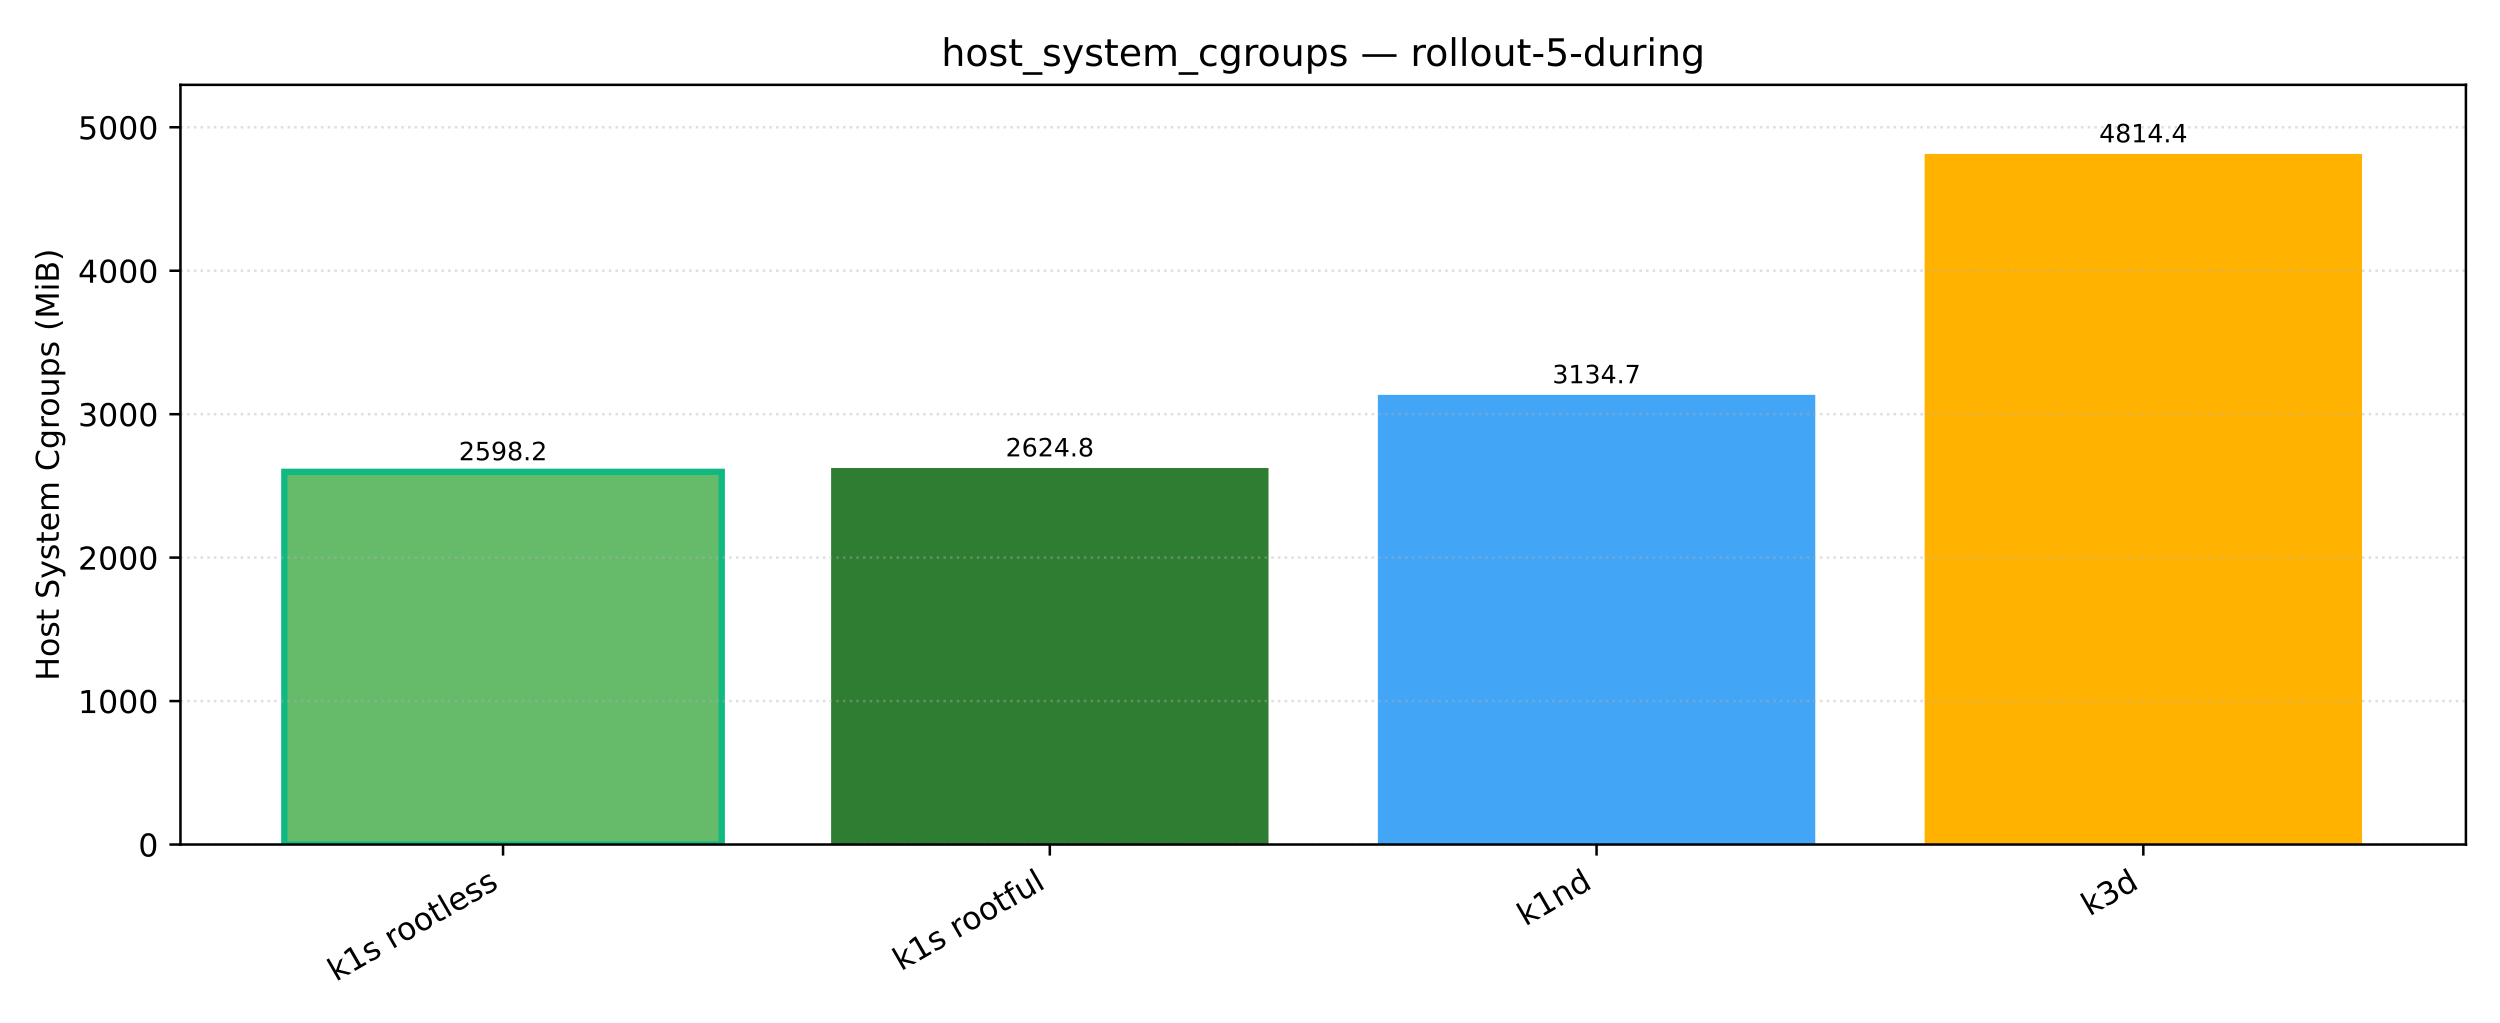
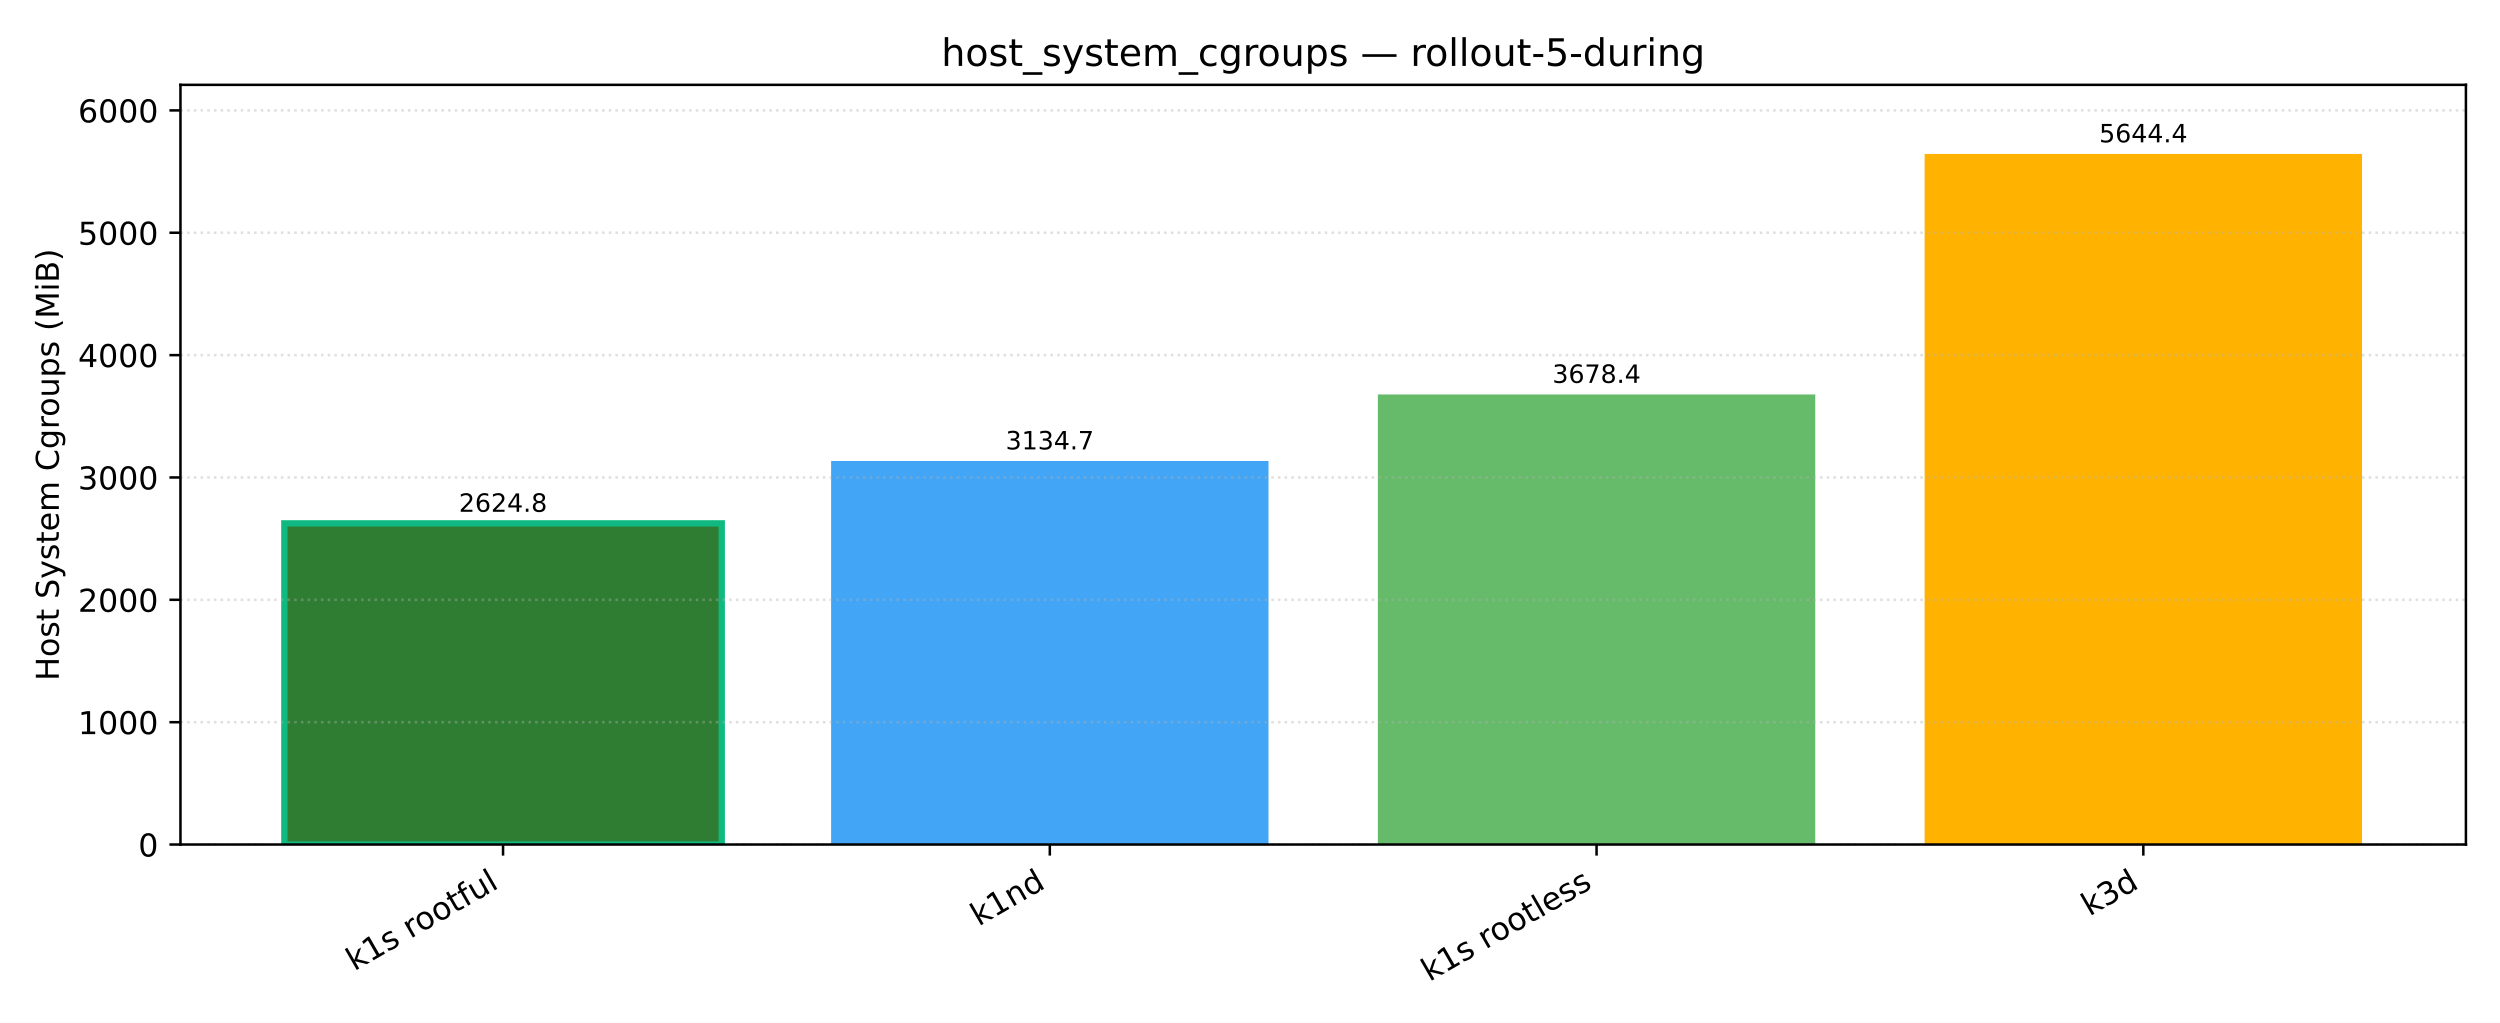
<svg xmlns="http://www.w3.org/2000/svg" xmlns:xlink="http://www.w3.org/1999/xlink" width="792pt" height="324pt" viewBox="0 0 792 324" version="1.1">
  <defs>
    <style type="text/css">*{stroke-linejoin: round; stroke-linecap: butt}</style>
  </defs>
  <g id="figure_1">
    <g id="patch_1">
      <path d="M 0 324  L 792 324  L 792 0  L 0 0  z " style="fill: #ffffff" />
    </g>
    <g id="axes_1">
      <g id="patch_2">
        <path d="M 57.17 267.545  L 781.2 267.545  L 781.2 26.88  L 57.17 26.88  z " style="fill: #ffffff" />
      </g>
      <g id="patch_3">
-         <path d="M 90.08 267.545  L 228.651 267.545  L 228.651 149.472  L 90.08 149.472  z " clip-path="url(#p14ec19c409)" style="fill: #66bb6a; stroke: #10b981; stroke-width: 2; stroke-linejoin: miter" />
+         <path d="M 90.08 267.545  L 228.651 267.545  L 228.651 165.802  L 90.08 165.802  z " clip-path="url(#p4b2a59305a)" style="fill: #2e7d32; stroke: #10b981; stroke-width: 2; stroke-linejoin: miter" />
      </g>
      <g id="patch_4">
-         <path d="M 263.293 267.545  L 401.864 267.545  L 401.864 148.261  L 263.293 148.261  z " clip-path="url(#p14ec19c409)" style="fill: #2e7d32" />
+         <path d="M 263.293 267.545  L 401.864 267.545  L 401.864 146.037  L 263.293 146.037  z " clip-path="url(#p4b2a59305a)" style="fill: #42a5f5" />
      </g>
      <g id="patch_5">
-         <path d="M 436.506 267.545  L 575.077 267.545  L 575.077 125.089  L 436.506 125.089  z " clip-path="url(#p14ec19c409)" style="fill: #42a5f5" />
+         <path d="M 436.506 267.545  L 575.077 267.545  L 575.077 124.965  L 436.506 124.965  z " clip-path="url(#p4b2a59305a)" style="fill: #66bb6a" />
      </g>
      <g id="patch_6">
-         <path d="M 609.719 267.545  L 748.29 267.545  L 748.29 48.759  L 609.719 48.759  z " clip-path="url(#p14ec19c409)" style="fill: #ffb300" />
+         <path d="M 609.719 267.545  L 748.29 267.545  L 748.29 48.759  L 609.719 48.759  z " clip-path="url(#p4b2a59305a)" style="fill: #ffb300" />
      </g>
      <g id="matplotlib.axis_1">
        <g id="xtick_1">
          <g id="line2d_1">
            <defs>
-               <path id="m7457f2941b" d="M 0 0  L 0 3.5  " style="stroke: #000000; stroke-width: 0.8" />
+               <path id="m7d99dac253" d="M 0 0  L 0 3.5  " style="stroke: #000000; stroke-width: 0.8" />
            </defs>
            <g>
-               <use xlink:href="#m7457f2941b" x="159.366" y="267.545" style="stroke: #000000; stroke-width: 0.8" />
+               <use xlink:href="#m7d99dac253" x="159.366" y="267.545" style="stroke: #000000; stroke-width: 0.8" />
            </g>
          </g>
          <g id="text_1">
-             <g transform="translate(106.4211 311.0931) rotate(-30) scale(0.1 -0.1)">
+             <g transform="translate(112.2356 307.7361) rotate(-30) scale(0.1 -0.1)">
              <defs>
                <path id="DejaVuSans-6b" d="M 581 4863  L 1159 4863  L 1159 1991  L 2875 3500  L 3609 3500  L 1753 1863  L 3688 0  L 2938 0  L 1159 1709  L 1159 0  L 581 0  L 581 4863  z " transform="scale(0.015625)" />
                <path id="DejaVuSans-31" d="M 794 531  L 1825 531  L 1825 4091  L 703 3866  L 703 4441  L 1819 4666  L 2450 4666  L 2450 531  L 3481 531  L 3481 0  L 794 0  L 794 531  z " transform="scale(0.015625)" />
                <path id="DejaVuSans-73" d="M 2834 3397  L 2834 2853  Q 2591 2978 2328 3040  Q 2066 3103 1784 3103  Q 1356 3103 1142 2972  Q 928 2841 928 2578  Q 928 2378 1081 2264  Q 1234 2150 1697 2047  L 1894 2003  Q 2506 1872 2764 1633  Q 3022 1394 3022 966  Q 3022 478 2636 193  Q 2250 -91 1575 -91  Q 1294 -91 989 -36  Q 684 19 347 128  L 347 722  Q 666 556 975 473  Q 1284 391 1588 391  Q 1994 391 2212 530  Q 2431 669 2431 922  Q 2431 1156 2273 1281  Q 2116 1406 1581 1522  L 1381 1569  Q 847 1681 609 1914  Q 372 2147 372 2553  Q 372 3047 722 3315  Q 1072 3584 1716 3584  Q 2034 3584 2315 3537  Q 2597 3491 2834 3397  z " transform="scale(0.015625)" />
                <path id="DejaVuSans-20" transform="scale(0.015625)" />
                <path id="DejaVuSans-72" d="M 2631 2963  Q 2534 3019 2420 3045  Q 2306 3072 2169 3072  Q 1681 3072 1420 2755  Q 1159 2438 1159 1844  L 1159 0  L 581 0  L 581 3500  L 1159 3500  L 1159 2956  Q 1341 3275 1631 3429  Q 1922 3584 2338 3584  Q 2397 3584 2469 3576  Q 2541 3569 2628 3553  L 2631 2963  z " transform="scale(0.015625)" />
                <path id="DejaVuSans-6f" d="M 1959 3097  Q 1497 3097 1228 2736  Q 959 2375 959 1747  Q 959 1119 1226 758  Q 1494 397 1959 397  Q 2419 397 2687 759  Q 2956 1122 2956 1747  Q 2956 2369 2687 2733  Q 2419 3097 1959 3097  z M 1959 3584  Q 2709 3584 3137 3096  Q 3566 2609 3566 1747  Q 3566 888 3137 398  Q 2709 -91 1959 -91  Q 1206 -91 779 398  Q 353 888 353 1747  Q 353 2609 779 3096  Q 1206 3584 1959 3584  z " transform="scale(0.015625)" />
                <path id="DejaVuSans-74" d="M 1172 4494  L 1172 3500  L 2356 3500  L 2356 3053  L 1172 3053  L 1172 1153  Q 1172 725 1289 603  Q 1406 481 1766 481  L 2356 481  L 2356 0  L 1766 0  Q 1100 0 847 248  Q 594 497 594 1153  L 594 3053  L 172 3053  L 172 3500  L 594 3500  L 594 4494  L 1172 4494  z " transform="scale(0.015625)" />
+                 <path id="DejaVuSans-66" d="M 2375 4863  L 2375 4384  L 1825 4384  Q 1516 4384 1395 4259  Q 1275 4134 1275 3809  L 1275 3500  L 2222 3500  L 2222 3053  L 1275 3053  L 1275 0  L 697 0  L 697 3053  L 147 3053  L 147 3500  L 697 3500  L 697 3744  Q 697 4328 969 4595  Q 1241 4863 1831 4863  L 2375 4863  z " transform="scale(0.015625)" />
+                 <path id="DejaVuSans-75" d="M 544 1381  L 544 3500  L 1119 3500  L 1119 1403  Q 1119 906 1312 657  Q 1506 409 1894 409  Q 2359 409 2629 706  Q 2900 1003 2900 1516  L 2900 3500  L 3475 3500  L 3475 0  L 2900 0  L 2900 538  Q 2691 219 2414 64  Q 2138 -91 1772 -91  Q 1169 -91 856 284  Q 544 659 544 1381  z M 1991 3584  L 1991 3584  z " transform="scale(0.015625)" />
                <path id="DejaVuSans-6c" d="M 603 4863  L 1178 4863  L 1178 0  L 603 0  L 603 4863  z " transform="scale(0.015625)" />
+               </defs>
+               <use xlink:href="#DejaVuSans-6b" />
+               <use xlink:href="#DejaVuSans-31" transform="translate(57.91016 0)" />
+               <use xlink:href="#DejaVuSans-73" transform="translate(121.5332 0)" />
+               <use xlink:href="#DejaVuSans-20" transform="translate(173.6328 0)" />
+               <use xlink:href="#DejaVuSans-72" transform="translate(205.4199 0)" />
+               <use xlink:href="#DejaVuSans-6f" transform="translate(244.2832 0)" />
+               <use xlink:href="#DejaVuSans-6f" transform="translate(305.4648 0)" />
+               <use xlink:href="#DejaVuSans-74" transform="translate(366.6465 0)" />
+               <use xlink:href="#DejaVuSans-66" transform="translate(405.8555 0)" />
+               <use xlink:href="#DejaVuSans-75" transform="translate(441.0605 0)" />
+               <use xlink:href="#DejaVuSans-6c" transform="translate(504.4395 0)" />
+             </g>
+           </g>
+         </g>
+         <g id="xtick_2">
+           <g id="line2d_2">
+             <g>
+               <use xlink:href="#m7d99dac253" x="332.579" y="267.545" style="stroke: #000000; stroke-width: 0.8" />
+             </g>
+           </g>
+           <g id="text_2">
+             <g transform="translate(310.0274 293.5454) rotate(-30) scale(0.1 -0.1)">
+               <defs>
+                 <path id="DejaVuSans-6e" d="M 3513 2113  L 3513 0  L 2938 0  L 2938 2094  Q 2938 2591 2744 2837  Q 2550 3084 2163 3084  Q 1697 3084 1428 2787  Q 1159 2491 1159 1978  L 1159 0  L 581 0  L 581 3500  L 1159 3500  L 1159 2956  Q 1366 3272 1645 3428  Q 1925 3584 2291 3584  Q 2894 3584 3203 3211  Q 3513 2838 3513 2113  z " transform="scale(0.015625)" />
+                 <path id="DejaVuSans-64" d="M 2906 2969  L 2906 4863  L 3481 4863  L 3481 0  L 2906 0  L 2906 525  Q 2725 213 2448 61  Q 2172 -91 1784 -91  Q 1150 -91 751 415  Q 353 922 353 1747  Q 353 2572 751 3078  Q 1150 3584 1784 3584  Q 2172 3584 2448 3432  Q 2725 3281 2906 2969  z M 947 1747  Q 947 1113 1208 752  Q 1469 391 1925 391  Q 2381 391 2643 752  Q 2906 1113 2906 1747  Q 2906 2381 2643 2742  Q 2381 3103 1925 3103  Q 1469 3103 1208 2742  Q 947 2381 947 1747  z " transform="scale(0.015625)" />
+               </defs>
+               <use xlink:href="#DejaVuSans-6b" />
+               <use xlink:href="#DejaVuSans-31" transform="translate(57.91016 0)" />
+               <use xlink:href="#DejaVuSans-6e" transform="translate(121.5332 0)" />
+               <use xlink:href="#DejaVuSans-64" transform="translate(184.9121 0)" />
+             </g>
+           </g>
+         </g>
+         <g id="xtick_3">
+           <g id="line2d_3">
+             <g>
+               <use xlink:href="#m7d99dac253" x="505.791" y="267.545" style="stroke: #000000; stroke-width: 0.8" />
+             </g>
+           </g>
+           <g id="text_3">
+             <g transform="translate(452.8469 311.0931) rotate(-30) scale(0.1 -0.1)">
+               <defs>
                <path id="DejaVuSans-65" d="M 3597 1894  L 3597 1613  L 953 1613  Q 991 1019 1311 708  Q 1631 397 2203 397  Q 2534 397 2845 478  Q 3156 559 3463 722  L 3463 178  Q 3153 47 2828 -22  Q 2503 -91 2169 -91  Q 1331 -91 842 396  Q 353 884 353 1716  Q 353 2575 817 3079  Q 1281 3584 2069 3584  Q 2775 3584 3186 3129  Q 3597 2675 3597 1894  z M 3022 2063  Q 3016 2534 2758 2815  Q 2500 3097 2075 3097  Q 1594 3097 1305 2825  Q 1016 2553 972 2059  L 3022 2063  z " transform="scale(0.015625)" />
              </defs>
              <use xlink:href="#DejaVuSans-6b" />
              <use xlink:href="#DejaVuSans-31" transform="translate(57.91016 0)" />
              <use xlink:href="#DejaVuSans-73" transform="translate(121.5332 0)" />
              <use xlink:href="#DejaVuSans-20" transform="translate(173.6328 0)" />
              <use xlink:href="#DejaVuSans-72" transform="translate(205.4199 0)" />
              <use xlink:href="#DejaVuSans-6f" transform="translate(244.2832 0)" />
              <use xlink:href="#DejaVuSans-6f" transform="translate(305.4648 0)" />
              <use xlink:href="#DejaVuSans-74" transform="translate(366.6465 0)" />
              <use xlink:href="#DejaVuSans-6c" transform="translate(405.8555 0)" />
              <use xlink:href="#DejaVuSans-65" transform="translate(433.6387 0)" />
              <use xlink:href="#DejaVuSans-73" transform="translate(495.1621 0)" />
              <use xlink:href="#DejaVuSans-73" transform="translate(547.2617 0)" />
            </g>
          </g>
        </g>
-         <g id="xtick_2">
-           <g id="line2d_2">
-             <g>
-               <use xlink:href="#m7457f2941b" x="332.579" y="267.545" style="stroke: #000000; stroke-width: 0.8" />
-             </g>
-           </g>
-           <g id="text_2">
-             <g transform="translate(285.4486 307.7361) rotate(-30) scale(0.1 -0.1)">
-               <defs>
-                 <path id="DejaVuSans-66" d="M 2375 4863  L 2375 4384  L 1825 4384  Q 1516 4384 1395 4259  Q 1275 4134 1275 3809  L 1275 3500  L 2222 3500  L 2222 3053  L 1275 3053  L 1275 0  L 697 0  L 697 3053  L 147 3053  L 147 3500  L 697 3500  L 697 3744  Q 697 4328 969 4595  Q 1241 4863 1831 4863  L 2375 4863  z " transform="scale(0.015625)" />
-                 <path id="DejaVuSans-75" d="M 544 1381  L 544 3500  L 1119 3500  L 1119 1403  Q 1119 906 1312 657  Q 1506 409 1894 409  Q 2359 409 2629 706  Q 2900 1003 2900 1516  L 2900 3500  L 3475 3500  L 3475 0  L 2900 0  L 2900 538  Q 2691 219 2414 64  Q 2138 -91 1772 -91  Q 1169 -91 856 284  Q 544 659 544 1381  z M 1991 3584  L 1991 3584  z " transform="scale(0.015625)" />
-               </defs>
-               <use xlink:href="#DejaVuSans-6b" />
-               <use xlink:href="#DejaVuSans-31" transform="translate(57.91016 0)" />
-               <use xlink:href="#DejaVuSans-73" transform="translate(121.5332 0)" />
-               <use xlink:href="#DejaVuSans-20" transform="translate(173.6328 0)" />
-               <use xlink:href="#DejaVuSans-72" transform="translate(205.4199 0)" />
-               <use xlink:href="#DejaVuSans-6f" transform="translate(244.2832 0)" />
-               <use xlink:href="#DejaVuSans-6f" transform="translate(305.4648 0)" />
-               <use xlink:href="#DejaVuSans-74" transform="translate(366.6465 0)" />
-               <use xlink:href="#DejaVuSans-66" transform="translate(405.8555 0)" />
-               <use xlink:href="#DejaVuSans-75" transform="translate(441.0605 0)" />
-               <use xlink:href="#DejaVuSans-6c" transform="translate(504.4395 0)" />
-             </g>
-           </g>
-         </g>
-         <g id="xtick_3">
-           <g id="line2d_3">
-             <g>
-               <use xlink:href="#m7457f2941b" x="505.791" y="267.545" style="stroke: #000000; stroke-width: 0.8" />
-             </g>
-           </g>
-           <g id="text_3">
-             <g transform="translate(483.2404 293.5454) rotate(-30) scale(0.1 -0.1)">
-               <defs>
-                 <path id="DejaVuSans-6e" d="M 3513 2113  L 3513 0  L 2938 0  L 2938 2094  Q 2938 2591 2744 2837  Q 2550 3084 2163 3084  Q 1697 3084 1428 2787  Q 1159 2491 1159 1978  L 1159 0  L 581 0  L 581 3500  L 1159 3500  L 1159 2956  Q 1366 3272 1645 3428  Q 1925 3584 2291 3584  Q 2894 3584 3203 3211  Q 3513 2838 3513 2113  z " transform="scale(0.015625)" />
-                 <path id="DejaVuSans-64" d="M 2906 2969  L 2906 4863  L 3481 4863  L 3481 0  L 2906 0  L 2906 525  Q 2725 213 2448 61  Q 2172 -91 1784 -91  Q 1150 -91 751 415  Q 353 922 353 1747  Q 353 2572 751 3078  Q 1150 3584 1784 3584  Q 2172 3584 2448 3432  Q 2725 3281 2906 2969  z M 947 1747  Q 947 1113 1208 752  Q 1469 391 1925 391  Q 2381 391 2643 752  Q 2906 1113 2906 1747  Q 2906 2381 2643 2742  Q 2381 3103 1925 3103  Q 1469 3103 1208 2742  Q 947 2381 947 1747  z " transform="scale(0.015625)" />
-               </defs>
-               <use xlink:href="#DejaVuSans-6b" />
-               <use xlink:href="#DejaVuSans-31" transform="translate(57.91016 0)" />
-               <use xlink:href="#DejaVuSans-6e" transform="translate(121.5332 0)" />
-               <use xlink:href="#DejaVuSans-64" transform="translate(184.9121 0)" />
-             </g>
-           </g>
-         </g>
        <g id="xtick_4">
          <g id="line2d_4">
            <g>
-               <use xlink:href="#m7457f2941b" x="679.004" y="267.545" style="stroke: #000000; stroke-width: 0.8" />
+               <use xlink:href="#m7d99dac253" x="679.004" y="267.545" style="stroke: #000000; stroke-width: 0.8" />
            </g>
          </g>
          <g id="text_4">
            <g transform="translate(661.9417 290.3767) rotate(-30) scale(0.1 -0.1)">
              <defs>
                <path id="DejaVuSans-33" d="M 2597 2516  Q 3050 2419 3304 2112  Q 3559 1806 3559 1356  Q 3559 666 3084 287  Q 2609 -91 1734 -91  Q 1441 -91 1130 -33  Q 819 25 488 141  L 488 750  Q 750 597 1062 519  Q 1375 441 1716 441  Q 2309 441 2620 675  Q 2931 909 2931 1356  Q 2931 1769 2642 2001  Q 2353 2234 1838 2234  L 1294 2234  L 1294 2753  L 1863 2753  Q 2328 2753 2575 2939  Q 2822 3125 2822 3475  Q 2822 3834 2567 4026  Q 2313 4219 1838 4219  Q 1578 4219 1281 4162  Q 984 4106 628 3988  L 628 4550  Q 988 4650 1302 4700  Q 1616 4750 1894 4750  Q 2613 4750 3031 4423  Q 3450 4097 3450 3541  Q 3450 3153 3228 2886  Q 3006 2619 2597 2516  z " transform="scale(0.015625)" />
              </defs>
              <use xlink:href="#DejaVuSans-6b" />
              <use xlink:href="#DejaVuSans-33" transform="translate(57.91016 0)" />
              <use xlink:href="#DejaVuSans-64" transform="translate(121.5332 0)" />
            </g>
          </g>
        </g>
      </g>
      <g id="matplotlib.axis_2">
        <g id="ytick_1">
          <g id="line2d_5">
-             <path d="M 57.17 267.545  L 781.2 267.545  " clip-path="url(#p14ec19c409)" style="fill: none; stroke-dasharray: 0.8,1.32; stroke-dashoffset: 0; stroke: #b0b0b0; stroke-opacity: 0.4; stroke-width: 0.8" />
+             <path d="M 57.17 267.545  L 781.2 267.545  " clip-path="url(#p4b2a59305a)" style="fill: none; stroke-dasharray: 0.8,1.32; stroke-dashoffset: 0; stroke: #b0b0b0; stroke-opacity: 0.4; stroke-width: 0.8" />
          </g>
          <g id="line2d_6">
            <defs>
-               <path id="me8dd7cc684" d="M 0 0  L -3.5 0  " style="stroke: #000000; stroke-width: 0.8" />
+               <path id="md6ba65a6aa" d="M 0 0  L -3.5 0  " style="stroke: #000000; stroke-width: 0.8" />
            </defs>
            <g>
-               <use xlink:href="#me8dd7cc684" x="57.17" y="267.545" style="stroke: #000000; stroke-width: 0.8" />
+               <use xlink:href="#md6ba65a6aa" x="57.17" y="267.545" style="stroke: #000000; stroke-width: 0.8" />
            </g>
          </g>
          <g id="text_5">
            <g transform="translate(43.8075 271.3447) scale(0.1 -0.1)">
              <defs>
                <path id="DejaVuSans-30" d="M 2034 4250  Q 1547 4250 1301 3770  Q 1056 3291 1056 2328  Q 1056 1369 1301 889  Q 1547 409 2034 409  Q 2525 409 2770 889  Q 3016 1369 3016 2328  Q 3016 3291 2770 3770  Q 2525 4250 2034 4250  z M 2034 4750  Q 2819 4750 3233 4129  Q 3647 3509 3647 2328  Q 3647 1150 3233 529  Q 2819 -91 2034 -91  Q 1250 -91 836 529  Q 422 1150 422 2328  Q 422 3509 836 4129  Q 1250 4750 2034 4750  z " transform="scale(0.015625)" />
              </defs>
              <use xlink:href="#DejaVuSans-30" />
            </g>
          </g>
        </g>
        <g id="ytick_2">
          <g id="line2d_7">
-             <path d="M 57.17 222.101  L 781.2 222.101  " clip-path="url(#p14ec19c409)" style="fill: none; stroke-dasharray: 0.8,1.32; stroke-dashoffset: 0; stroke: #b0b0b0; stroke-opacity: 0.4; stroke-width: 0.8" />
+             <path d="M 57.17 228.784  L 781.2 228.784  " clip-path="url(#p4b2a59305a)" style="fill: none; stroke-dasharray: 0.8,1.32; stroke-dashoffset: 0; stroke: #b0b0b0; stroke-opacity: 0.4; stroke-width: 0.8" />
          </g>
          <g id="line2d_8">
            <g>
-               <use xlink:href="#me8dd7cc684" x="57.17" y="222.101" style="stroke: #000000; stroke-width: 0.8" />
+               <use xlink:href="#md6ba65a6aa" x="57.17" y="228.784" style="stroke: #000000; stroke-width: 0.8" />
            </g>
          </g>
          <g id="text_6">
-             <g transform="translate(24.72 225.9) scale(0.1 -0.1)">
+             <g transform="translate(24.72 232.5828) scale(0.1 -0.1)">
              <use xlink:href="#DejaVuSans-31" />
              <use xlink:href="#DejaVuSans-30" transform="translate(63.62305 0)" />
              <use xlink:href="#DejaVuSans-30" transform="translate(127.2461 0)" />
              <use xlink:href="#DejaVuSans-30" transform="translate(190.8691 0)" />
            </g>
          </g>
        </g>
        <g id="ytick_3">
          <g id="line2d_9">
-             <path d="M 57.17 176.656  L 781.2 176.656  " clip-path="url(#p14ec19c409)" style="fill: none; stroke-dasharray: 0.8,1.32; stroke-dashoffset: 0; stroke: #b0b0b0; stroke-opacity: 0.4; stroke-width: 0.8" />
+             <path d="M 57.17 190.022  L 781.2 190.022  " clip-path="url(#p4b2a59305a)" style="fill: none; stroke-dasharray: 0.8,1.32; stroke-dashoffset: 0; stroke: #b0b0b0; stroke-opacity: 0.4; stroke-width: 0.8" />
          </g>
          <g id="line2d_10">
            <g>
-               <use xlink:href="#me8dd7cc684" x="57.17" y="176.656" style="stroke: #000000; stroke-width: 0.8" />
+               <use xlink:href="#md6ba65a6aa" x="57.17" y="190.022" style="stroke: #000000; stroke-width: 0.8" />
            </g>
          </g>
          <g id="text_7">
-             <g transform="translate(24.72 180.4553) scale(0.1 -0.1)">
+             <g transform="translate(24.72 193.8209) scale(0.1 -0.1)">
              <defs>
                <path id="DejaVuSans-32" d="M 1228 531  L 3431 531  L 3431 0  L 469 0  L 469 531  Q 828 903 1448 1529  Q 2069 2156 2228 2338  Q 2531 2678 2651 2914  Q 2772 3150 2772 3378  Q 2772 3750 2511 3984  Q 2250 4219 1831 4219  Q 1534 4219 1204 4116  Q 875 4013 500 3803  L 500 4441  Q 881 4594 1212 4672  Q 1544 4750 1819 4750  Q 2544 4750 2975 4387  Q 3406 4025 3406 3419  Q 3406 3131 3298 2873  Q 3191 2616 2906 2266  Q 2828 2175 2409 1742  Q 1991 1309 1228 531  z " transform="scale(0.015625)" />
              </defs>
              <use xlink:href="#DejaVuSans-32" />
              <use xlink:href="#DejaVuSans-30" transform="translate(63.62305 0)" />
              <use xlink:href="#DejaVuSans-30" transform="translate(127.2461 0)" />
              <use xlink:href="#DejaVuSans-30" transform="translate(190.8691 0)" />
            </g>
          </g>
        </g>
        <g id="ytick_4">
          <g id="line2d_11">
-             <path d="M 57.17 131.211  L 781.2 131.211  " clip-path="url(#p14ec19c409)" style="fill: none; stroke-dasharray: 0.8,1.32; stroke-dashoffset: 0; stroke: #b0b0b0; stroke-opacity: 0.4; stroke-width: 0.8" />
+             <path d="M 57.17 151.26  L 781.2 151.26  " clip-path="url(#p4b2a59305a)" style="fill: none; stroke-dasharray: 0.8,1.32; stroke-dashoffset: 0; stroke: #b0b0b0; stroke-opacity: 0.4; stroke-width: 0.8" />
          </g>
          <g id="line2d_12">
            <g>
-               <use xlink:href="#me8dd7cc684" x="57.17" y="131.211" style="stroke: #000000; stroke-width: 0.8" />
+               <use xlink:href="#md6ba65a6aa" x="57.17" y="151.26" style="stroke: #000000; stroke-width: 0.8" />
            </g>
          </g>
          <g id="text_8">
-             <g transform="translate(24.72 135.0107) scale(0.1 -0.1)">
+             <g transform="translate(24.72 155.059) scale(0.1 -0.1)">
              <use xlink:href="#DejaVuSans-33" />
              <use xlink:href="#DejaVuSans-30" transform="translate(63.62305 0)" />
              <use xlink:href="#DejaVuSans-30" transform="translate(127.2461 0)" />
              <use xlink:href="#DejaVuSans-30" transform="translate(190.8691 0)" />
            </g>
          </g>
        </g>
        <g id="ytick_5">
          <g id="line2d_13">
-             <path d="M 57.17 85.767  L 781.2 85.767  " clip-path="url(#p14ec19c409)" style="fill: none; stroke-dasharray: 0.8,1.32; stroke-dashoffset: 0; stroke: #b0b0b0; stroke-opacity: 0.4; stroke-width: 0.8" />
+             <path d="M 57.17 112.498  L 781.2 112.498  " clip-path="url(#p4b2a59305a)" style="fill: none; stroke-dasharray: 0.8,1.32; stroke-dashoffset: 0; stroke: #b0b0b0; stroke-opacity: 0.4; stroke-width: 0.8" />
          </g>
          <g id="line2d_14">
            <g>
-               <use xlink:href="#me8dd7cc684" x="57.17" y="85.767" style="stroke: #000000; stroke-width: 0.8" />
+               <use xlink:href="#md6ba65a6aa" x="57.17" y="112.498" style="stroke: #000000; stroke-width: 0.8" />
            </g>
          </g>
          <g id="text_9">
-             <g transform="translate(24.72 89.56601) scale(0.1 -0.1)">
+             <g transform="translate(24.72 116.2971) scale(0.1 -0.1)">
              <defs>
                <path id="DejaVuSans-34" d="M 2419 4116  L 825 1625  L 2419 1625  L 2419 4116  z M 2253 4666  L 3047 4666  L 3047 1625  L 3713 1625  L 3713 1100  L 3047 1100  L 3047 0  L 2419 0  L 2419 1100  L 313 1100  L 313 1709  L 2253 4666  z " transform="scale(0.015625)" />
              </defs>
              <use xlink:href="#DejaVuSans-34" />
              <use xlink:href="#DejaVuSans-30" transform="translate(63.62305 0)" />
              <use xlink:href="#DejaVuSans-30" transform="translate(127.2461 0)" />
              <use xlink:href="#DejaVuSans-30" transform="translate(190.8691 0)" />
            </g>
          </g>
        </g>
        <g id="ytick_6">
          <g id="line2d_15">
-             <path d="M 57.17 40.322  L 781.2 40.322  " clip-path="url(#p14ec19c409)" style="fill: none; stroke-dasharray: 0.8,1.32; stroke-dashoffset: 0; stroke: #b0b0b0; stroke-opacity: 0.4; stroke-width: 0.8" />
+             <path d="M 57.17 73.736  L 781.2 73.736  " clip-path="url(#p4b2a59305a)" style="fill: none; stroke-dasharray: 0.8,1.32; stroke-dashoffset: 0; stroke: #b0b0b0; stroke-opacity: 0.4; stroke-width: 0.8" />
          </g>
          <g id="line2d_16">
            <g>
-               <use xlink:href="#me8dd7cc684" x="57.17" y="40.322" style="stroke: #000000; stroke-width: 0.8" />
+               <use xlink:href="#md6ba65a6aa" x="57.17" y="73.736" style="stroke: #000000; stroke-width: 0.8" />
            </g>
          </g>
          <g id="text_10">
-             <g transform="translate(24.72 44.12134) scale(0.1 -0.1)">
+             <g transform="translate(24.72 77.53524) scale(0.1 -0.1)">
              <defs>
                <path id="DejaVuSans-35" d="M 691 4666  L 3169 4666  L 3169 4134  L 1269 4134  L 1269 2991  Q 1406 3038 1543 3061  Q 1681 3084 1819 3084  Q 2600 3084 3056 2656  Q 3513 2228 3513 1497  Q 3513 744 3044 326  Q 2575 -91 1722 -91  Q 1428 -91 1123 -41  Q 819 9 494 109  L 494 744  Q 775 591 1075 516  Q 1375 441 1709 441  Q 2250 441 2565 725  Q 2881 1009 2881 1497  Q 2881 1984 2565 2268  Q 2250 2553 1709 2553  Q 1456 2553 1204 2497  Q 953 2441 691 2322  L 691 4666  z " transform="scale(0.015625)" />
              </defs>
              <use xlink:href="#DejaVuSans-35" />
              <use xlink:href="#DejaVuSans-30" transform="translate(63.62305 0)" />
              <use xlink:href="#DejaVuSans-30" transform="translate(127.2461 0)" />
              <use xlink:href="#DejaVuSans-30" transform="translate(190.8691 0)" />
            </g>
          </g>
        </g>
-         <g id="text_11">
+         <g id="ytick_7">
+           <g id="line2d_17">
+             <path d="M 57.17 34.974  L 781.2 34.974  " clip-path="url(#p4b2a59305a)" style="fill: none; stroke-dasharray: 0.8,1.32; stroke-dashoffset: 0; stroke: #b0b0b0; stroke-opacity: 0.4; stroke-width: 0.8" />
+           </g>
+           <g id="line2d_18">
+             <g>
+               <use xlink:href="#md6ba65a6aa" x="57.17" y="34.974" style="stroke: #000000; stroke-width: 0.8" />
+             </g>
+           </g>
+           <g id="text_11">
+             <g transform="translate(24.72 38.77335) scale(0.1 -0.1)">
+               <defs>
+                 <path id="DejaVuSans-36" d="M 2113 2584  Q 1688 2584 1439 2293  Q 1191 2003 1191 1497  Q 1191 994 1439 701  Q 1688 409 2113 409  Q 2538 409 2786 701  Q 3034 994 3034 1497  Q 3034 2003 2786 2293  Q 2538 2584 2113 2584  z M 3366 4563  L 3366 3988  Q 3128 4100 2886 4159  Q 2644 4219 2406 4219  Q 1781 4219 1451 3797  Q 1122 3375 1075 2522  Q 1259 2794 1537 2939  Q 1816 3084 2150 3084  Q 2853 3084 3261 2657  Q 3669 2231 3669 1497  Q 3669 778 3244 343  Q 2819 -91 2113 -91  Q 1303 -91 875 529  Q 447 1150 447 2328  Q 447 3434 972 4092  Q 1497 4750 2381 4750  Q 2619 4750 2861 4703  Q 3103 4656 3366 4563  z " transform="scale(0.015625)" />
+               </defs>
+               <use xlink:href="#DejaVuSans-36" />
+               <use xlink:href="#DejaVuSans-30" transform="translate(63.62305 0)" />
+               <use xlink:href="#DejaVuSans-30" transform="translate(127.2461 0)" />
+               <use xlink:href="#DejaVuSans-30" transform="translate(190.8691 0)" />
+             </g>
+           </g>
+         </g>
+         <g id="text_12">
          <g transform="translate(18.64031 215.6604) rotate(-90) scale(0.1 -0.1)">
            <defs>
              <path id="DejaVuSans-48" d="M 628 4666  L 1259 4666  L 1259 2753  L 3553 2753  L 3553 4666  L 4184 4666  L 4184 0  L 3553 0  L 3553 2222  L 1259 2222  L 1259 0  L 628 0  L 628 4666  z " transform="scale(0.015625)" />
              <path id="DejaVuSans-53" d="M 3425 4513  L 3425 3897  Q 3066 4069 2747 4153  Q 2428 4238 2131 4238  Q 1616 4238 1336 4038  Q 1056 3838 1056 3469  Q 1056 3159 1242 3001  Q 1428 2844 1947 2747  L 2328 2669  Q 3034 2534 3370 2195  Q 3706 1856 3706 1288  Q 3706 609 3251 259  Q 2797 -91 1919 -91  Q 1588 -91 1214 -16  Q 841 59 441 206  L 441 856  Q 825 641 1194 531  Q 1563 422 1919 422  Q 2459 422 2753 634  Q 3047 847 3047 1241  Q 3047 1584 2836 1778  Q 2625 1972 2144 2069  L 1759 2144  Q 1053 2284 737 2584  Q 422 2884 422 3419  Q 422 4038 858 4394  Q 1294 4750 2059 4750  Q 2388 4750 2728 4690  Q 3069 4631 3425 4513  z " transform="scale(0.015625)" />
              <path id="DejaVuSans-79" d="M 2059 -325  Q 1816 -950 1584 -1140  Q 1353 -1331 966 -1331  L 506 -1331  L 506 -850  L 844 -850  Q 1081 -850 1212 -737  Q 1344 -625 1503 -206  L 1606 56  L 191 3500  L 800 3500  L 1894 763  L 2988 3500  L 3597 3500  L 2059 -325  z " transform="scale(0.015625)" />
              <path id="DejaVuSans-6d" d="M 3328 2828  Q 3544 3216 3844 3400  Q 4144 3584 4550 3584  Q 5097 3584 5394 3201  Q 5691 2819 5691 2113  L 5691 0  L 5113 0  L 5113 2094  Q 5113 2597 4934 2840  Q 4756 3084 4391 3084  Q 3944 3084 3684 2787  Q 3425 2491 3425 1978  L 3425 0  L 2847 0  L 2847 2094  Q 2847 2600 2669 2842  Q 2491 3084 2119 3084  Q 1678 3084 1418 2786  Q 1159 2488 1159 1978  L 1159 0  L 581 0  L 581 3500  L 1159 3500  L 1159 2956  Q 1356 3278 1631 3431  Q 1906 3584 2284 3584  Q 2666 3584 2933 3390  Q 3200 3197 3328 2828  z " transform="scale(0.015625)" />
              <path id="DejaVuSans-43" d="M 4122 4306  L 4122 3641  Q 3803 3938 3442 4084  Q 3081 4231 2675 4231  Q 1875 4231 1450 3742  Q 1025 3253 1025 2328  Q 1025 1406 1450 917  Q 1875 428 2675 428  Q 3081 428 3442 575  Q 3803 722 4122 1019  L 4122 359  Q 3791 134 3420 21  Q 3050 -91 2638 -91  Q 1578 -91 968 557  Q 359 1206 359 2328  Q 359 3453 968 4101  Q 1578 4750 2638 4750  Q 3056 4750 3426 4639  Q 3797 4528 4122 4306  z " transform="scale(0.015625)" />
              <path id="DejaVuSans-67" d="M 2906 1791  Q 2906 2416 2648 2759  Q 2391 3103 1925 3103  Q 1463 3103 1205 2759  Q 947 2416 947 1791  Q 947 1169 1205 825  Q 1463 481 1925 481  Q 2391 481 2648 825  Q 2906 1169 2906 1791  z M 3481 434  Q 3481 -459 3084 -895  Q 2688 -1331 1869 -1331  Q 1566 -1331 1297 -1286  Q 1028 -1241 775 -1147  L 775 -588  Q 1028 -725 1275 -790  Q 1522 -856 1778 -856  Q 2344 -856 2625 -561  Q 2906 -266 2906 331  L 2906 616  Q 2728 306 2450 153  Q 2172 0 1784 0  Q 1141 0 747 490  Q 353 981 353 1791  Q 353 2603 747 3093  Q 1141 3584 1784 3584  Q 2172 3584 2450 3431  Q 2728 3278 2906 2969  L 2906 3500  L 3481 3500  L 3481 434  z " transform="scale(0.015625)" />
              <path id="DejaVuSans-70" d="M 1159 525  L 1159 -1331  L 581 -1331  L 581 3500  L 1159 3500  L 1159 2969  Q 1341 3281 1617 3432  Q 1894 3584 2278 3584  Q 2916 3584 3314 3078  Q 3713 2572 3713 1747  Q 3713 922 3314 415  Q 2916 -91 2278 -91  Q 1894 -91 1617 61  Q 1341 213 1159 525  z M 3116 1747  Q 3116 2381 2855 2742  Q 2594 3103 2138 3103  Q 1681 3103 1420 2742  Q 1159 2381 1159 1747  Q 1159 1113 1420 752  Q 1681 391 2138 391  Q 2594 391 2855 752  Q 3116 1113 3116 1747  z " transform="scale(0.015625)" />
              <path id="DejaVuSans-28" d="M 1984 4856  Q 1566 4138 1362 3434  Q 1159 2731 1159 2009  Q 1159 1288 1364 580  Q 1569 -128 1984 -844  L 1484 -844  Q 1016 -109 783 600  Q 550 1309 550 2009  Q 550 2706 781 3412  Q 1013 4119 1484 4856  L 1984 4856  z " transform="scale(0.015625)" />
              <path id="DejaVuSans-4d" d="M 628 4666  L 1569 4666  L 2759 1491  L 3956 4666  L 4897 4666  L 4897 0  L 4281 0  L 4281 4097  L 3078 897  L 2444 897  L 1241 4097  L 1241 0  L 628 0  L 628 4666  z " transform="scale(0.015625)" />
              <path id="DejaVuSans-69" d="M 603 3500  L 1178 3500  L 1178 0  L 603 0  L 603 3500  z M 603 4863  L 1178 4863  L 1178 4134  L 603 4134  L 603 4863  z " transform="scale(0.015625)" />
              <path id="DejaVuSans-42" d="M 1259 2228  L 1259 519  L 2272 519  Q 2781 519 3026 730  Q 3272 941 3272 1375  Q 3272 1813 3026 2020  Q 2781 2228 2272 2228  L 1259 2228  z M 1259 4147  L 1259 2741  L 2194 2741  Q 2656 2741 2882 2914  Q 3109 3088 3109 3444  Q 3109 3797 2882 3972  Q 2656 4147 2194 4147  L 1259 4147  z M 628 4666  L 2241 4666  Q 2963 4666 3353 4366  Q 3744 4066 3744 3513  Q 3744 3084 3544 2831  Q 3344 2578 2956 2516  Q 3422 2416 3680 2098  Q 3938 1781 3938 1306  Q 3938 681 3513 340  Q 3088 0 2303 0  L 628 0  L 628 4666  z " transform="scale(0.015625)" />
              <path id="DejaVuSans-29" d="M 513 4856  L 1013 4856  Q 1481 4119 1714 3412  Q 1947 2706 1947 2009  Q 1947 1309 1714 600  Q 1481 -109 1013 -844  L 513 -844  Q 928 -128 1133 580  Q 1338 1288 1338 2009  Q 1338 2731 1133 3434  Q 928 4138 513 4856  z " transform="scale(0.015625)" />
            </defs>
            <use xlink:href="#DejaVuSans-48" />
            <use xlink:href="#DejaVuSans-6f" transform="translate(75.19531 0)" />
            <use xlink:href="#DejaVuSans-73" transform="translate(136.377 0)" />
            <use xlink:href="#DejaVuSans-74" transform="translate(188.4766 0)" />
            <use xlink:href="#DejaVuSans-20" transform="translate(227.6855 0)" />
            <use xlink:href="#DejaVuSans-53" transform="translate(259.4727 0)" />
            <use xlink:href="#DejaVuSans-79" transform="translate(322.9492 0)" />
            <use xlink:href="#DejaVuSans-73" transform="translate(382.1289 0)" />
            <use xlink:href="#DejaVuSans-74" transform="translate(434.2285 0)" />
            <use xlink:href="#DejaVuSans-65" transform="translate(473.4375 0)" />
            <use xlink:href="#DejaVuSans-6d" transform="translate(534.9609 0)" />
            <use xlink:href="#DejaVuSans-20" transform="translate(632.373 0)" />
            <use xlink:href="#DejaVuSans-43" transform="translate(664.1602 0)" />
            <use xlink:href="#DejaVuSans-67" transform="translate(733.9844 0)" />
            <use xlink:href="#DejaVuSans-72" transform="translate(797.4609 0)" />
            <use xlink:href="#DejaVuSans-6f" transform="translate(836.3242 0)" />
            <use xlink:href="#DejaVuSans-75" transform="translate(897.5059 0)" />
            <use xlink:href="#DejaVuSans-70" transform="translate(960.8848 0)" />
            <use xlink:href="#DejaVuSans-73" transform="translate(1024.361 0)" />
            <use xlink:href="#DejaVuSans-20" transform="translate(1076.461 0)" />
            <use xlink:href="#DejaVuSans-28" transform="translate(1108.248 0)" />
            <use xlink:href="#DejaVuSans-4d" transform="translate(1147.262 0)" />
            <use xlink:href="#DejaVuSans-69" transform="translate(1233.541 0)" />
            <use xlink:href="#DejaVuSans-42" transform="translate(1261.324 0)" />
            <use xlink:href="#DejaVuSans-29" transform="translate(1329.928 0)" />
          </g>
        </g>
      </g>
      <g id="patch_7">
        <path d="M 57.17 267.545  L 57.17 26.88  " style="fill: none; stroke: #000000; stroke-width: 0.8; stroke-linejoin: miter; stroke-linecap: square" />
      </g>
      <g id="patch_8">
        <path d="M 781.2 267.545  L 781.2 26.88  " style="fill: none; stroke: #000000; stroke-width: 0.8; stroke-linejoin: miter; stroke-linecap: square" />
      </g>
      <g id="patch_9">
        <path d="M 57.17 267.545  L 781.2 267.545  " style="fill: none; stroke: #000000; stroke-width: 0.8; stroke-linejoin: miter; stroke-linecap: square" />
      </g>
      <g id="patch_10">
        <path d="M 57.17 26.88  L 781.2 26.88  " style="fill: none; stroke: #000000; stroke-width: 0.8; stroke-linejoin: miter; stroke-linecap: square" />
      </g>
-       <g id="text_12">
-         <g transform="translate(145.3694 145.8078) scale(0.08 -0.08)">
+       <g id="text_13">
+         <g transform="translate(145.3694 162.1384) scale(0.08 -0.08)">
          <defs>
-             <path id="DejaVuSans-39" d="M 703 97  L 703 672  Q 941 559 1184 500  Q 1428 441 1663 441  Q 2288 441 2617 861  Q 2947 1281 2994 2138  Q 2813 1869 2534 1725  Q 2256 1581 1919 1581  Q 1219 1581 811 2004  Q 403 2428 403 3163  Q 403 3881 828 4315  Q 1253 4750 1959 4750  Q 2769 4750 3195 4129  Q 3622 3509 3622 2328  Q 3622 1225 3098 567  Q 2575 -91 1691 -91  Q 1453 -91 1209 -44  Q 966 3 703 97  z M 1959 2075  Q 2384 2075 2632 2365  Q 2881 2656 2881 3163  Q 2881 3666 2632 3958  Q 2384 4250 1959 4250  Q 1534 4250 1286 3958  Q 1038 3666 1038 3163  Q 1038 2656 1286 2365  Q 1534 2075 1959 2075  z " transform="scale(0.015625)" />
+             <path id="DejaVuSans-2e" d="M 684 794  L 1344 794  L 1344 0  L 684 0  L 684 794  z " transform="scale(0.015625)" />
            <path id="DejaVuSans-38" d="M 2034 2216  Q 1584 2216 1326 1975  Q 1069 1734 1069 1313  Q 1069 891 1326 650  Q 1584 409 2034 409  Q 2484 409 2743 651  Q 3003 894 3003 1313  Q 3003 1734 2745 1975  Q 2488 2216 2034 2216  z M 1403 2484  Q 997 2584 770 2862  Q 544 3141 544 3541  Q 544 4100 942 4425  Q 1341 4750 2034 4750  Q 2731 4750 3128 4425  Q 3525 4100 3525 3541  Q 3525 3141 3298 2862  Q 3072 2584 2669 2484  Q 3125 2378 3379 2068  Q 3634 1759 3634 1313  Q 3634 634 3220 271  Q 2806 -91 2034 -91  Q 1263 -91 848 271  Q 434 634 434 1313  Q 434 1759 690 2068  Q 947 2378 1403 2484  z M 1172 3481  Q 1172 3119 1398 2916  Q 1625 2713 2034 2713  Q 2441 2713 2670 2916  Q 2900 3119 2900 3481  Q 2900 3844 2670 4047  Q 2441 4250 2034 4250  Q 1625 4250 1398 4047  Q 1172 3844 1172 3481  z " transform="scale(0.015625)" />
-             <path id="DejaVuSans-2e" d="M 684 794  L 1344 794  L 1344 0  L 684 0  L 684 794  z " transform="scale(0.015625)" />
-           </defs>
-           <use xlink:href="#DejaVuSans-32" />
-           <use xlink:href="#DejaVuSans-35" transform="translate(63.62305 0)" />
-           <use xlink:href="#DejaVuSans-39" transform="translate(127.2461 0)" />
-           <use xlink:href="#DejaVuSans-38" transform="translate(190.8691 0)" />
-           <use xlink:href="#DejaVuSans-2e" transform="translate(254.4922 0)" />
-           <use xlink:href="#DejaVuSans-32" transform="translate(286.2793 0)" />
-         </g>
-       </g>
-       <g id="text_13">
-         <g transform="translate(318.5823 144.5973) scale(0.08 -0.08)">
-           <defs>
-             <path id="DejaVuSans-36" d="M 2113 2584  Q 1688 2584 1439 2293  Q 1191 2003 1191 1497  Q 1191 994 1439 701  Q 1688 409 2113 409  Q 2538 409 2786 701  Q 3034 994 3034 1497  Q 3034 2003 2786 2293  Q 2538 2584 2113 2584  z M 3366 4563  L 3366 3988  Q 3128 4100 2886 4159  Q 2644 4219 2406 4219  Q 1781 4219 1451 3797  Q 1122 3375 1075 2522  Q 1259 2794 1537 2939  Q 1816 3084 2150 3084  Q 2853 3084 3261 2657  Q 3669 2231 3669 1497  Q 3669 778 3244 343  Q 2819 -91 2113 -91  Q 1303 -91 875 529  Q 447 1150 447 2328  Q 447 3434 972 4092  Q 1497 4750 2381 4750  Q 2619 4750 2861 4703  Q 3103 4656 3366 4563  z " transform="scale(0.015625)" />
          </defs>
          <use xlink:href="#DejaVuSans-32" />
          <use xlink:href="#DejaVuSans-36" transform="translate(63.62305 0)" />
          <use xlink:href="#DejaVuSans-32" transform="translate(127.2461 0)" />
          <use xlink:href="#DejaVuSans-34" transform="translate(190.8691 0)" />
          <use xlink:href="#DejaVuSans-2e" transform="translate(254.4922 0)" />
          <use xlink:href="#DejaVuSans-38" transform="translate(286.2793 0)" />
        </g>
      </g>
      <g id="text_14">
-         <g transform="translate(491.7952 121.4249) scale(0.08 -0.08)">
+         <g transform="translate(318.5823 142.3736) scale(0.08 -0.08)">
          <defs>
            <path id="DejaVuSans-37" d="M 525 4666  L 3525 4666  L 3525 4397  L 1831 0  L 1172 0  L 2766 4134  L 525 4134  L 525 4666  z " transform="scale(0.015625)" />
          </defs>
          <use xlink:href="#DejaVuSans-33" />
          <use xlink:href="#DejaVuSans-31" transform="translate(63.62305 0)" />
          <use xlink:href="#DejaVuSans-33" transform="translate(127.2461 0)" />
          <use xlink:href="#DejaVuSans-34" transform="translate(190.8691 0)" />
          <use xlink:href="#DejaVuSans-2e" transform="translate(254.4922 0)" />
          <use xlink:href="#DejaVuSans-37" transform="translate(286.2793 0)" />
        </g>
      </g>
      <g id="text_15">
+         <g transform="translate(491.7952 121.3011) scale(0.08 -0.08)">
+           <use xlink:href="#DejaVuSans-33" />
+           <use xlink:href="#DejaVuSans-36" transform="translate(63.62305 0)" />
+           <use xlink:href="#DejaVuSans-37" transform="translate(127.2461 0)" />
+           <use xlink:href="#DejaVuSans-38" transform="translate(190.8691 0)" />
+           <use xlink:href="#DejaVuSans-2e" transform="translate(254.4922 0)" />
+           <use xlink:href="#DejaVuSans-34" transform="translate(286.2793 0)" />
+         </g>
+       </g>
+       <g id="text_16">
        <g transform="translate(665.0081 45.09493) scale(0.08 -0.08)">
-           <use xlink:href="#DejaVuSans-34" />
-           <use xlink:href="#DejaVuSans-38" transform="translate(63.62305 0)" />
-           <use xlink:href="#DejaVuSans-31" transform="translate(127.2461 0)" />
+           <use xlink:href="#DejaVuSans-35" />
+           <use xlink:href="#DejaVuSans-36" transform="translate(63.62305 0)" />
+           <use xlink:href="#DejaVuSans-34" transform="translate(127.2461 0)" />
          <use xlink:href="#DejaVuSans-34" transform="translate(190.8691 0)" />
          <use xlink:href="#DejaVuSans-2e" transform="translate(254.4922 0)" />
          <use xlink:href="#DejaVuSans-34" transform="translate(286.2793 0)" />
        </g>
      </g>
-       <g id="text_16">
+       <g id="text_17">
        <g transform="translate(298.2147 20.88) scale(0.12 -0.12)">
          <defs>
            <path id="DejaVuSans-68" d="M 3513 2113  L 3513 0  L 2938 0  L 2938 2094  Q 2938 2591 2744 2837  Q 2550 3084 2163 3084  Q 1697 3084 1428 2787  Q 1159 2491 1159 1978  L 1159 0  L 581 0  L 581 4863  L 1159 4863  L 1159 2956  Q 1366 3272 1645 3428  Q 1925 3584 2291 3584  Q 2894 3584 3203 3211  Q 3513 2838 3513 2113  z " transform="scale(0.015625)" />
            <path id="DejaVuSans-5f" d="M 3263 -1063  L 3263 -1509  L -63 -1509  L -63 -1063  L 3263 -1063  z " transform="scale(0.015625)" />
            <path id="DejaVuSans-63" d="M 3122 3366  L 3122 2828  Q 2878 2963 2633 3030  Q 2388 3097 2138 3097  Q 1578 3097 1268 2742  Q 959 2388 959 1747  Q 959 1106 1268 751  Q 1578 397 2138 397  Q 2388 397 2633 464  Q 2878 531 3122 666  L 3122 134  Q 2881 22 2623 -34  Q 2366 -91 2075 -91  Q 1284 -91 818 406  Q 353 903 353 1747  Q 353 2603 823 3093  Q 1294 3584 2113 3584  Q 2378 3584 2631 3529  Q 2884 3475 3122 3366  z " transform="scale(0.015625)" />
            <path id="DejaVuSans-2014" d="M 313 1978  L 6088 1978  L 6088 1528  L 313 1528  L 313 1978  z " transform="scale(0.015625)" />
            <path id="DejaVuSans-2d" d="M 313 2009  L 1997 2009  L 1997 1497  L 313 1497  L 313 2009  z " transform="scale(0.015625)" />
          </defs>
          <use xlink:href="#DejaVuSans-68" />
          <use xlink:href="#DejaVuSans-6f" transform="translate(63.37891 0)" />
          <use xlink:href="#DejaVuSans-73" transform="translate(124.5605 0)" />
          <use xlink:href="#DejaVuSans-74" transform="translate(176.6602 0)" />
          <use xlink:href="#DejaVuSans-5f" transform="translate(215.8691 0)" />
          <use xlink:href="#DejaVuSans-73" transform="translate(265.8691 0)" />
          <use xlink:href="#DejaVuSans-79" transform="translate(317.9688 0)" />
          <use xlink:href="#DejaVuSans-73" transform="translate(377.1484 0)" />
          <use xlink:href="#DejaVuSans-74" transform="translate(429.248 0)" />
          <use xlink:href="#DejaVuSans-65" transform="translate(468.457 0)" />
          <use xlink:href="#DejaVuSans-6d" transform="translate(529.9805 0)" />
          <use xlink:href="#DejaVuSans-5f" transform="translate(627.3926 0)" />
          <use xlink:href="#DejaVuSans-63" transform="translate(677.3926 0)" />
          <use xlink:href="#DejaVuSans-67" transform="translate(732.373 0)" />
          <use xlink:href="#DejaVuSans-72" transform="translate(795.8496 0)" />
          <use xlink:href="#DejaVuSans-6f" transform="translate(834.7129 0)" />
          <use xlink:href="#DejaVuSans-75" transform="translate(895.8945 0)" />
          <use xlink:href="#DejaVuSans-70" transform="translate(959.2734 0)" />
          <use xlink:href="#DejaVuSans-73" transform="translate(1022.75 0)" />
          <use xlink:href="#DejaVuSans-20" transform="translate(1074.85 0)" />
          <use xlink:href="#DejaVuSans-2014" transform="translate(1106.637 0)" />
          <use xlink:href="#DejaVuSans-20" transform="translate(1206.637 0)" />
          <use xlink:href="#DejaVuSans-72" transform="translate(1238.424 0)" />
          <use xlink:href="#DejaVuSans-6f" transform="translate(1277.287 0)" />
          <use xlink:href="#DejaVuSans-6c" transform="translate(1338.469 0)" />
          <use xlink:href="#DejaVuSans-6c" transform="translate(1366.252 0)" />
          <use xlink:href="#DejaVuSans-6f" transform="translate(1394.035 0)" />
          <use xlink:href="#DejaVuSans-75" transform="translate(1455.217 0)" />
          <use xlink:href="#DejaVuSans-74" transform="translate(1518.596 0)" />
          <use xlink:href="#DejaVuSans-2d" transform="translate(1557.805 0)" />
          <use xlink:href="#DejaVuSans-35" transform="translate(1593.889 0)" />
          <use xlink:href="#DejaVuSans-2d" transform="translate(1657.512 0)" />
          <use xlink:href="#DejaVuSans-64" transform="translate(1693.596 0)" />
          <use xlink:href="#DejaVuSans-75" transform="translate(1757.072 0)" />
          <use xlink:href="#DejaVuSans-72" transform="translate(1820.451 0)" />
          <use xlink:href="#DejaVuSans-69" transform="translate(1861.564 0)" />
          <use xlink:href="#DejaVuSans-6e" transform="translate(1889.348 0)" />
          <use xlink:href="#DejaVuSans-67" transform="translate(1952.727 0)" />
        </g>
      </g>
    </g>
  </g>
  <defs>
-     <clipPath id="p14ec19c409">
+     <clipPath id="p4b2a59305a">
      <rect x="57.17" y="26.88" width="724.03" height="240.665" />
    </clipPath>
  </defs>
</svg>
